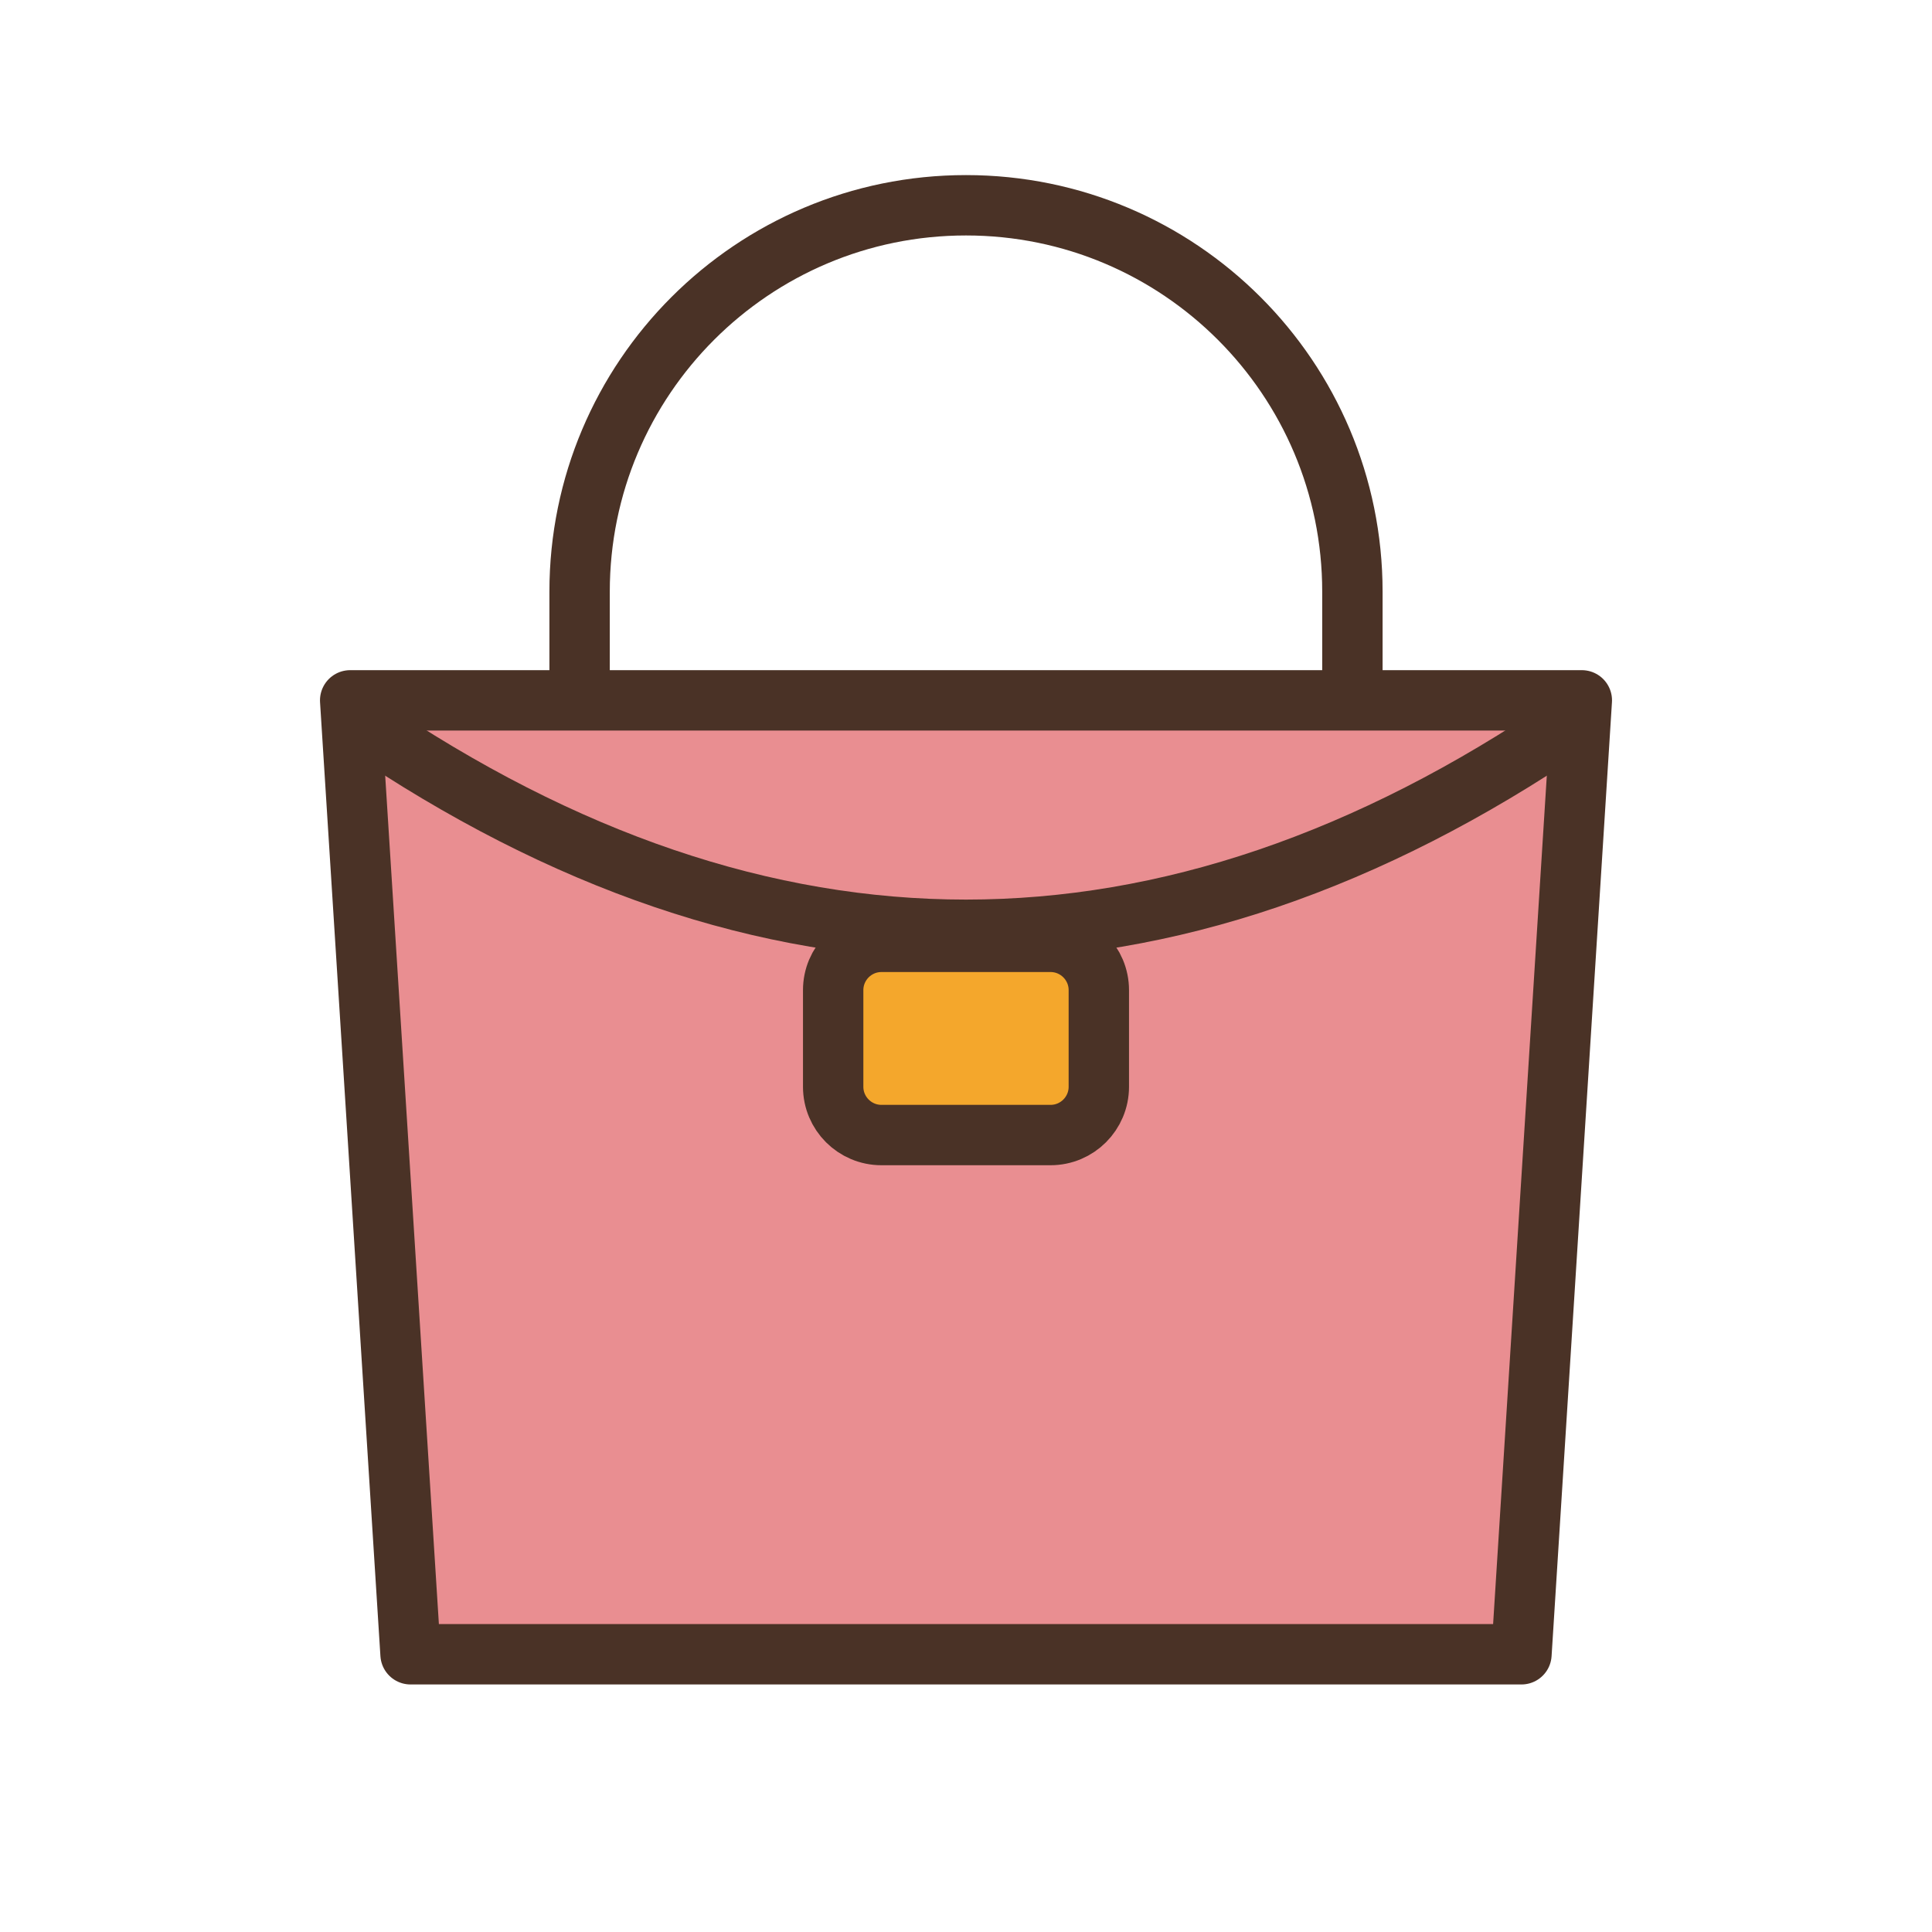
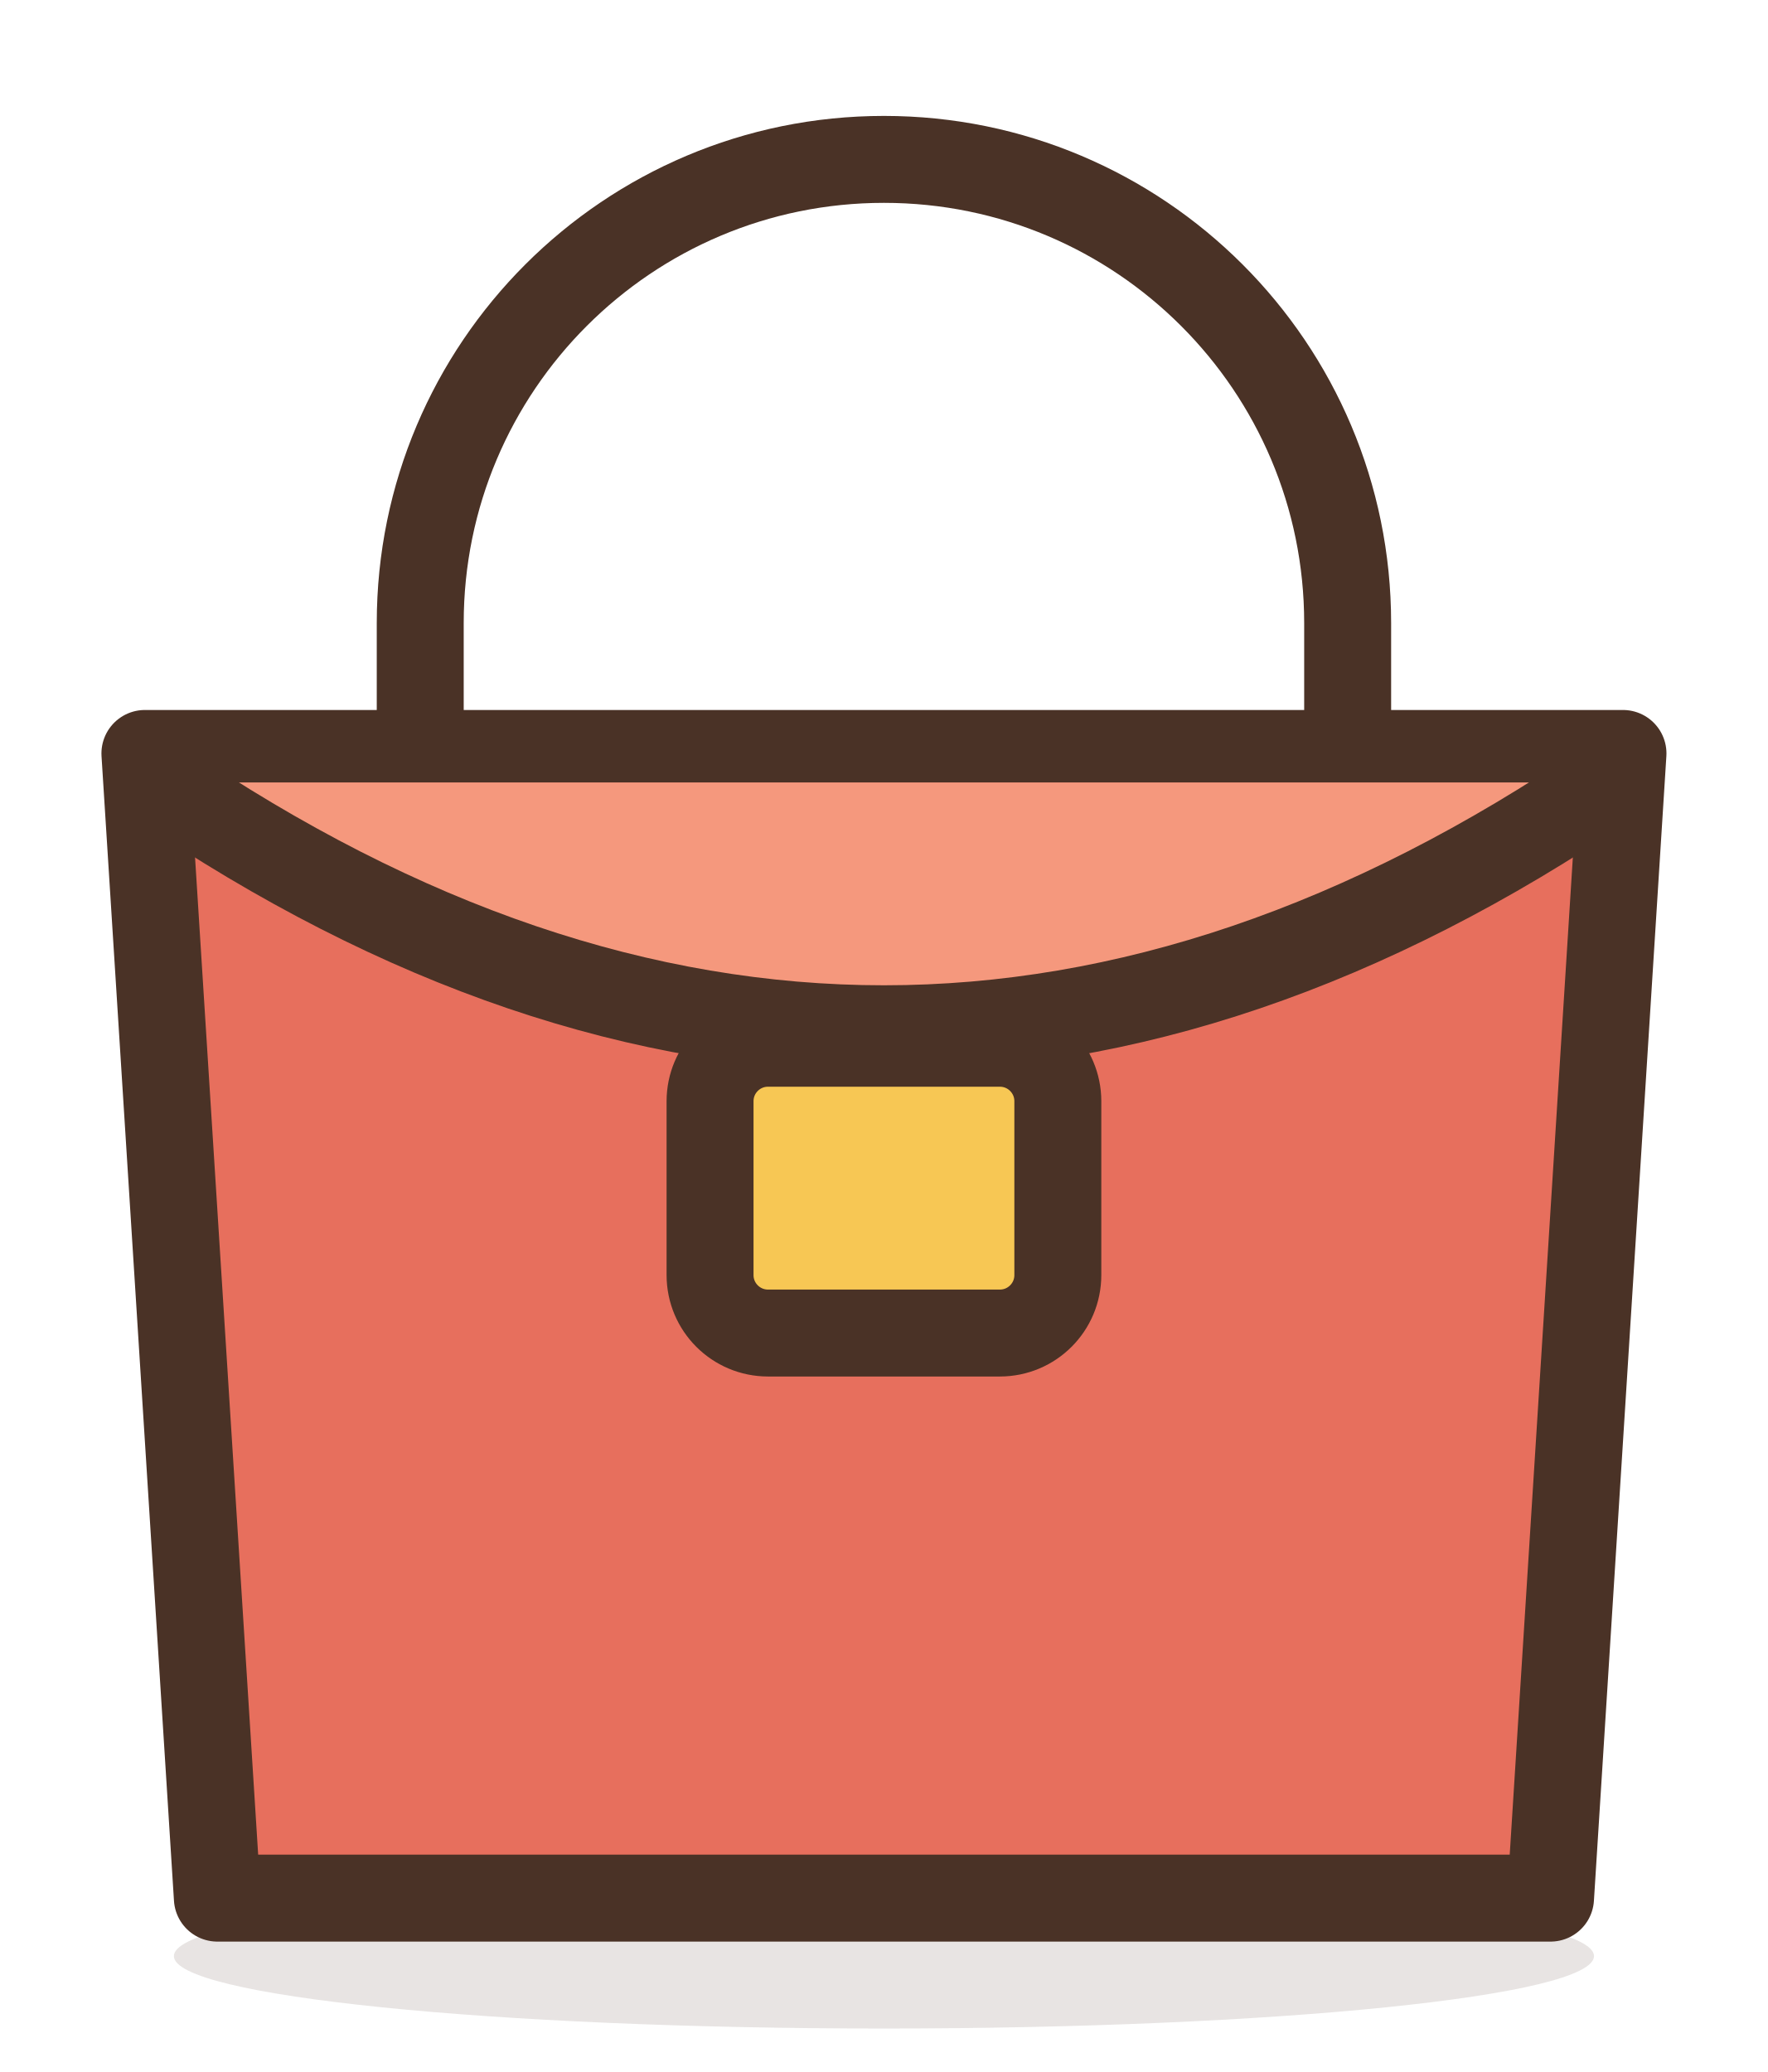
- <svg xmlns="http://www.w3.org/2000/svg" viewBox="0 0 160 160">
-   <g stroke="#4A3226" stroke-width="5" stroke-linecap="round" stroke-linejoin="round">
+ <svg xmlns="http://www.w3.org/2000/svg" viewBox="19 6 122 143">
+   <ellipse cx="80" cy="141" rx="49" ry="5" fill="#4A3226" opacity=".13" />
+   <g stroke="#4A3226" stroke-width="6" stroke-linecap="round" stroke-linejoin="round">
    <path d="M48 63V49a32 32 0 0 1 64 0v14" fill="none" />
-     <path d="M29 58h102l-5 79H34z" fill="#E98E91" />
-     <path d="M30 60q50 34 100 0" fill="none" />
-     <rect x="69" y="78" width="22" height="16" rx="4" fill="#F4A72C" />
+     <path d="M29 58h102l-5 79H34z" fill="#E76F5D" />
+     <path d="M30 60q50 34 100 0" fill="#F5987D" />
+     <rect x="68" y="78" width="24" height="20" rx="4" fill="#F7C754" />
  </g>
</svg>
